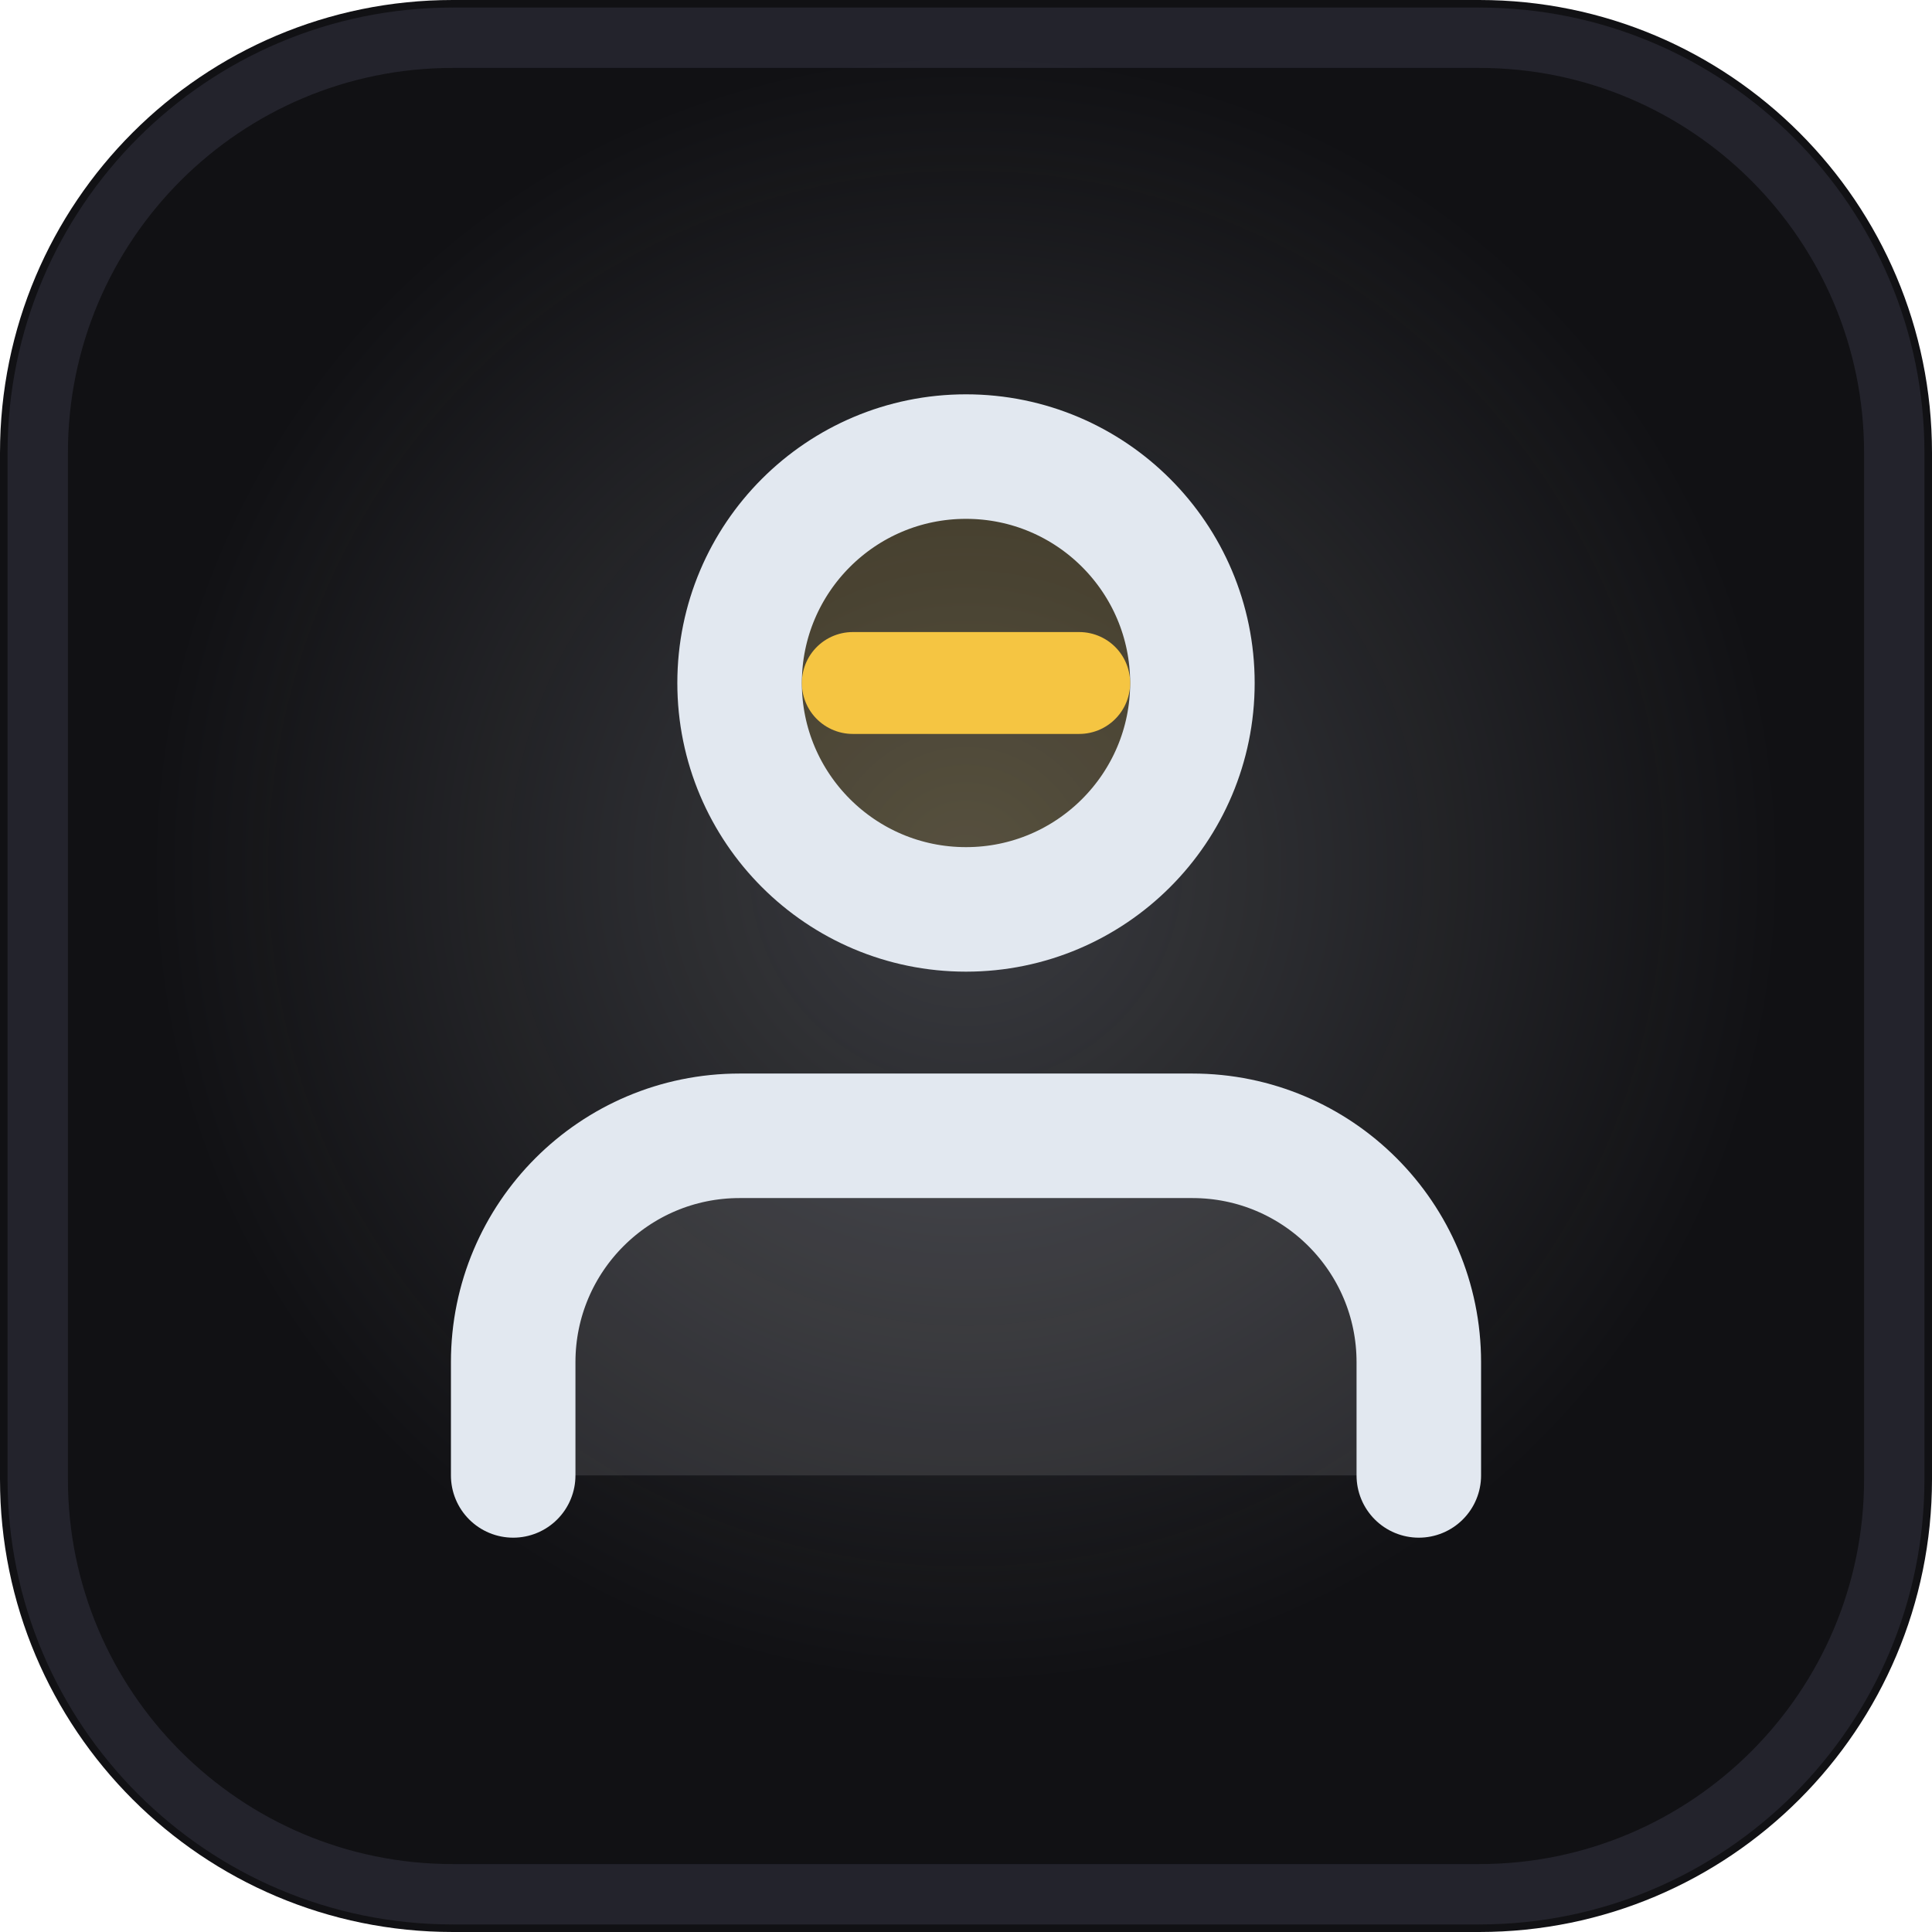
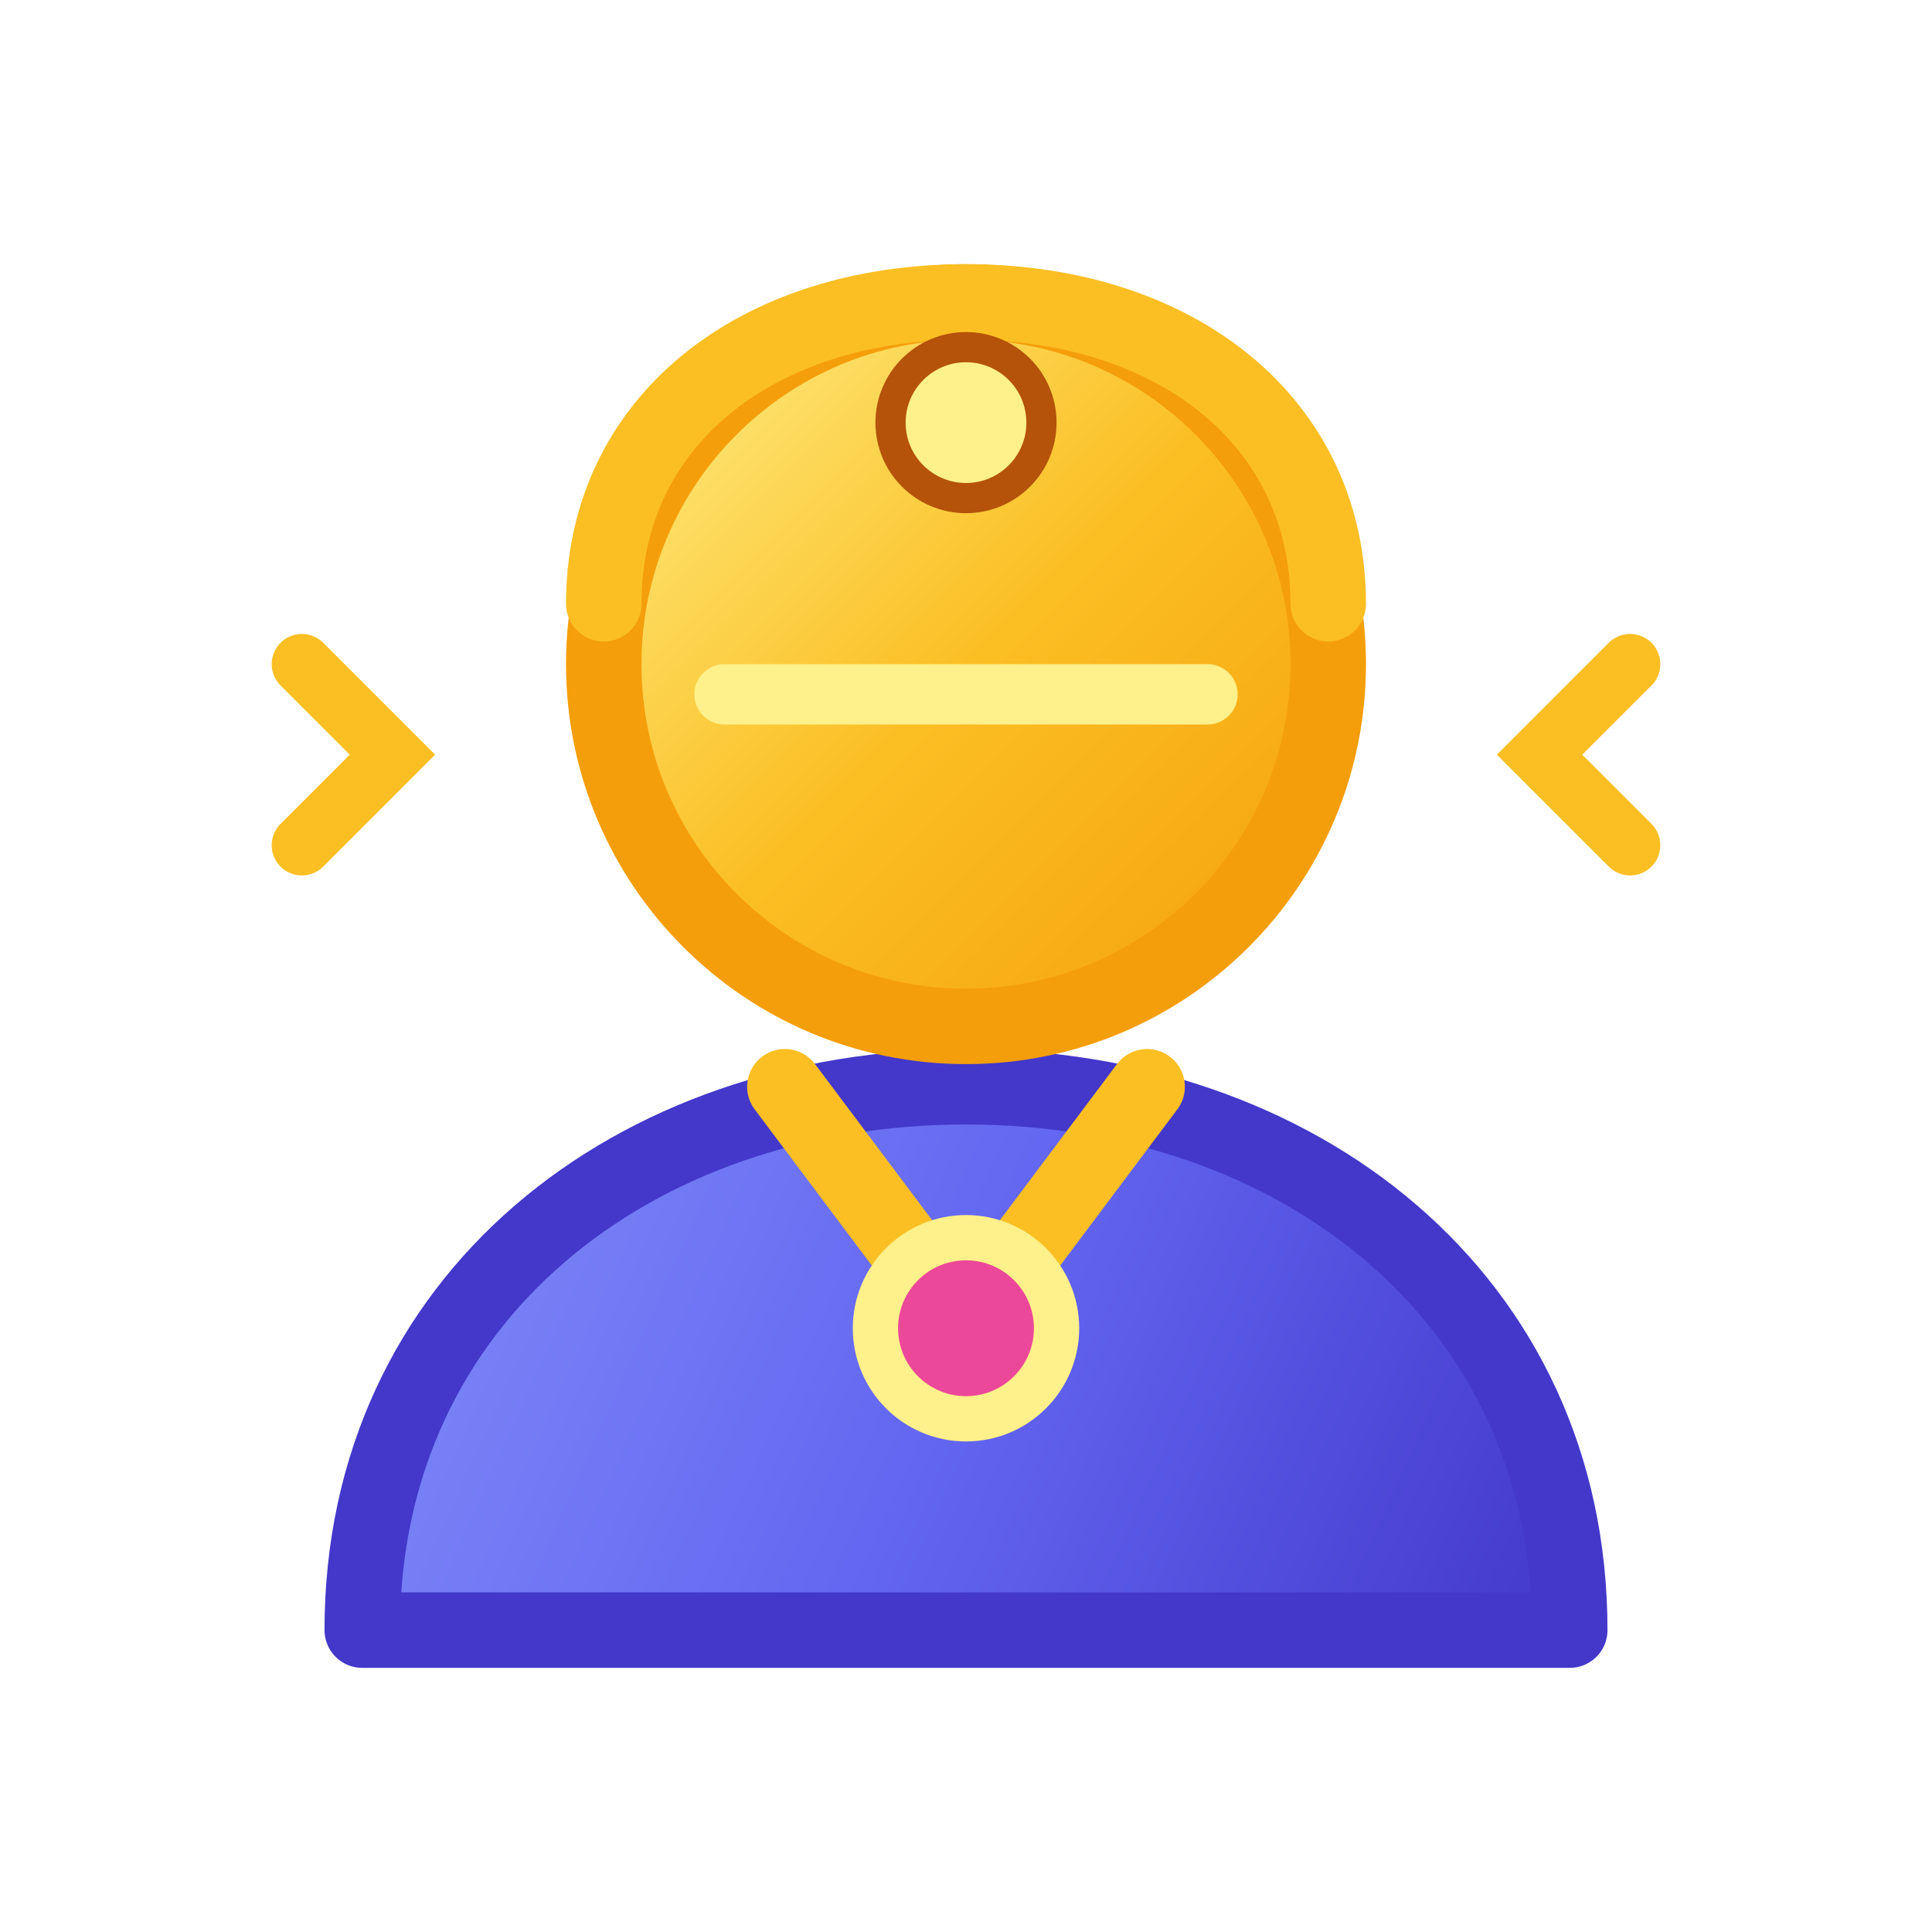
- <svg xmlns="http://www.w3.org/2000/svg" viewBox="0 0 512 512" width="100%" height="100%">
-   <rect width="512" height="512" rx="120" fill="#111114" />
-   <rect x="10" y="10" width="492" height="492" rx="110" fill="none" stroke="#23232C" stroke-width="16" />
-   <radialGradient id="prof-glow" cx="50%" cy="45%" r="42%">
-     <stop offset="0%" stop-color="#E2E8F0" stop-opacity="0.2" />
-     <stop offset="100%" stop-color="#E2E8F0" stop-opacity="0" />
-   </radialGradient>
-   <rect width="512" height="512" rx="120" fill="url(#prof-glow)" />
-   <g transform="translate(256, 256) scale(15)" stroke="#E2E8F0" stroke-width="2.2" stroke-linecap="round" stroke-linejoin="round" fill="none">
-     <g transform="translate(-12, -12)">
-       <path d="M20 21v-2a4 4 0 0 0-4-4H8a4 4 0 0 0-4 4v2" fill="#E2E8F0" fill-opacity="0.12" />
-       <circle cx="12" cy="7" r="4" fill="#F5C542" fill-opacity="0.15" />
-       <line x1="10" y1="7" x2="14" y2="7" stroke="#F5C542" stroke-width="1.8" />
-     </g>
-   </g>
+ <svg xmlns="http://www.w3.org/2000/svg" viewBox="0 0 64 64" width="100%" height="100%" fill="none">
+   <path d="M12 54c0-11 9-18 20-18s20 7 20 18H12z" fill="url(#prof-cloak-grad)" stroke="#4338CA" stroke-width="2.5" stroke-linejoin="round" />
+   <path d="M26 36l6 8 6-8" stroke="#FBBF24" stroke-width="2.5" stroke-linecap="round" />
+   <circle cx="32" cy="44" r="3" fill="#EC4899" stroke="#FEF08A" stroke-width="1.5" />
+   <circle cx="32" cy="22" r="12" fill="url(#prof-head-grad)" stroke="#F59E0B" stroke-width="2.5" />
+   <path d="M20 20c0-6 5-10 12-10s12 4 12 10" stroke="#FBBF24" stroke-width="2.5" stroke-linecap="round" />
+   <circle cx="32" cy="14" r="2.5" fill="#FEF08A" stroke="#B45309" stroke-width="1" />
+   <path d="M24 23h16" stroke="#FEF08A" stroke-width="2" stroke-linecap="round" />
+   <path d="M10 22l3 3-3 3M54 22l-3 3 3 3" stroke="#FBBF24" stroke-width="2" stroke-linecap="round" />
+   <defs>
+     <linearGradient id="prof-cloak-grad" x1="12" y1="36" x2="52" y2="54" gradientUnits="userSpaceOnUse">
+       <stop offset="0%" stop-color="#818CF8" />
+       <stop offset="50%" stop-color="#6366F1" />
+       <stop offset="100%" stop-color="#4338CA" />
+     </linearGradient>
+     <linearGradient id="prof-head-grad" x1="20" y1="10" x2="44" y2="34" gradientUnits="userSpaceOnUse">
+       <stop offset="0%" stop-color="#FEF08A" />
+       <stop offset="50%" stop-color="#FBBF24" />
+       <stop offset="100%" stop-color="#F59E0B" />
+     </linearGradient>
+   </defs>
</svg>
